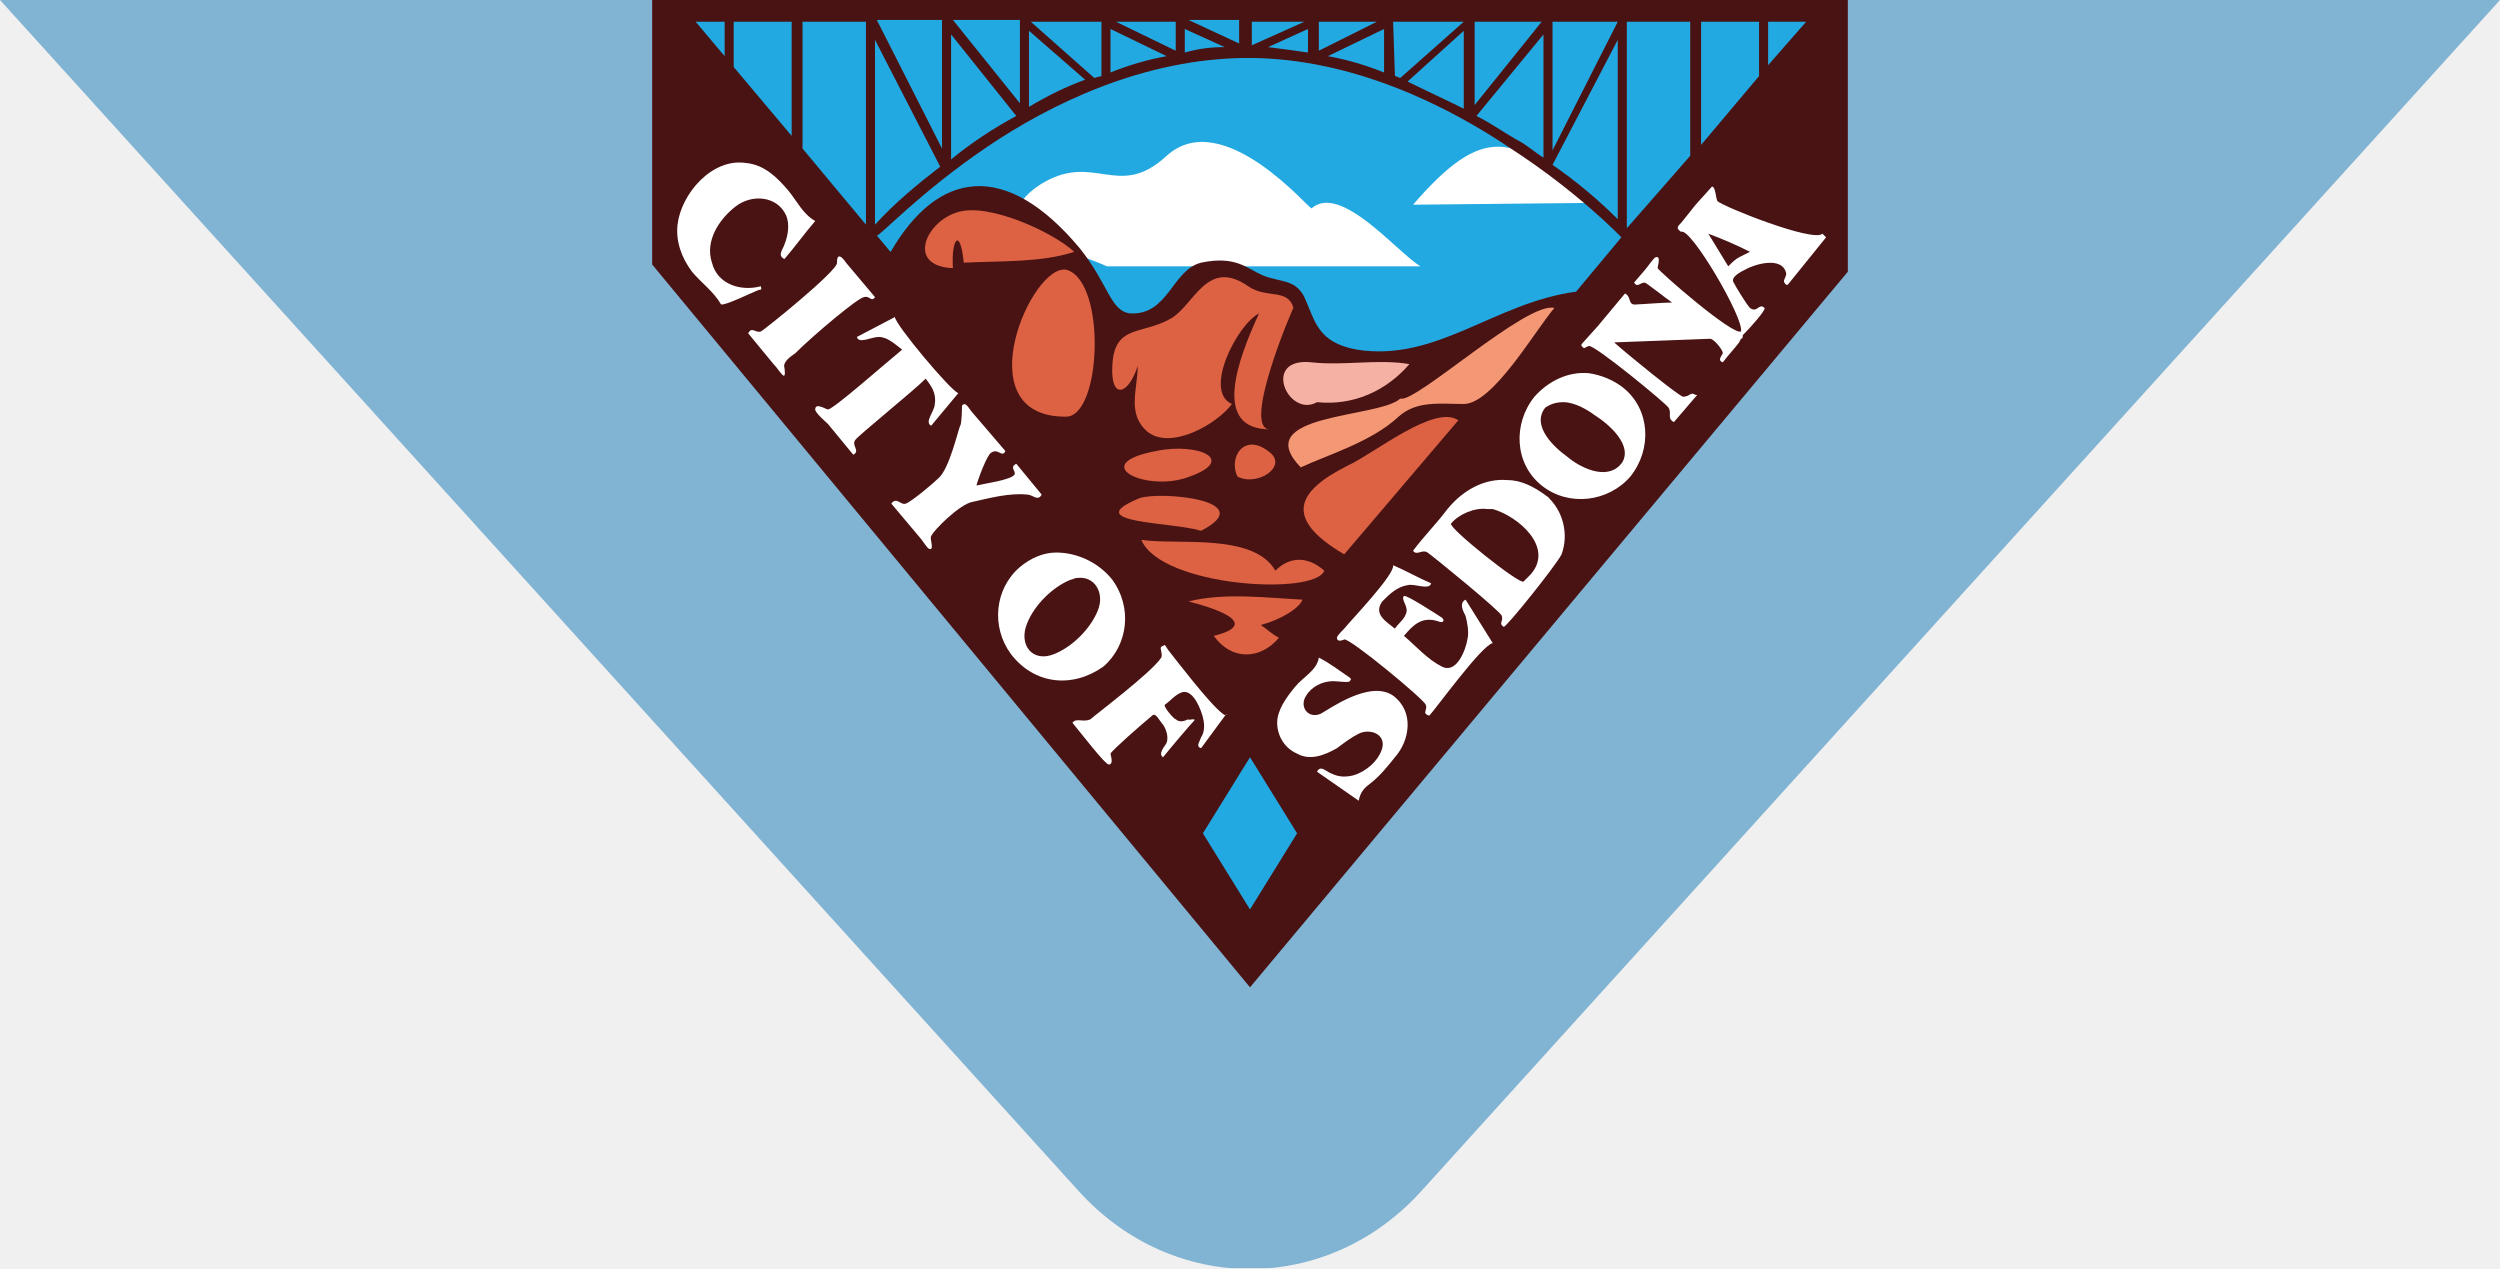
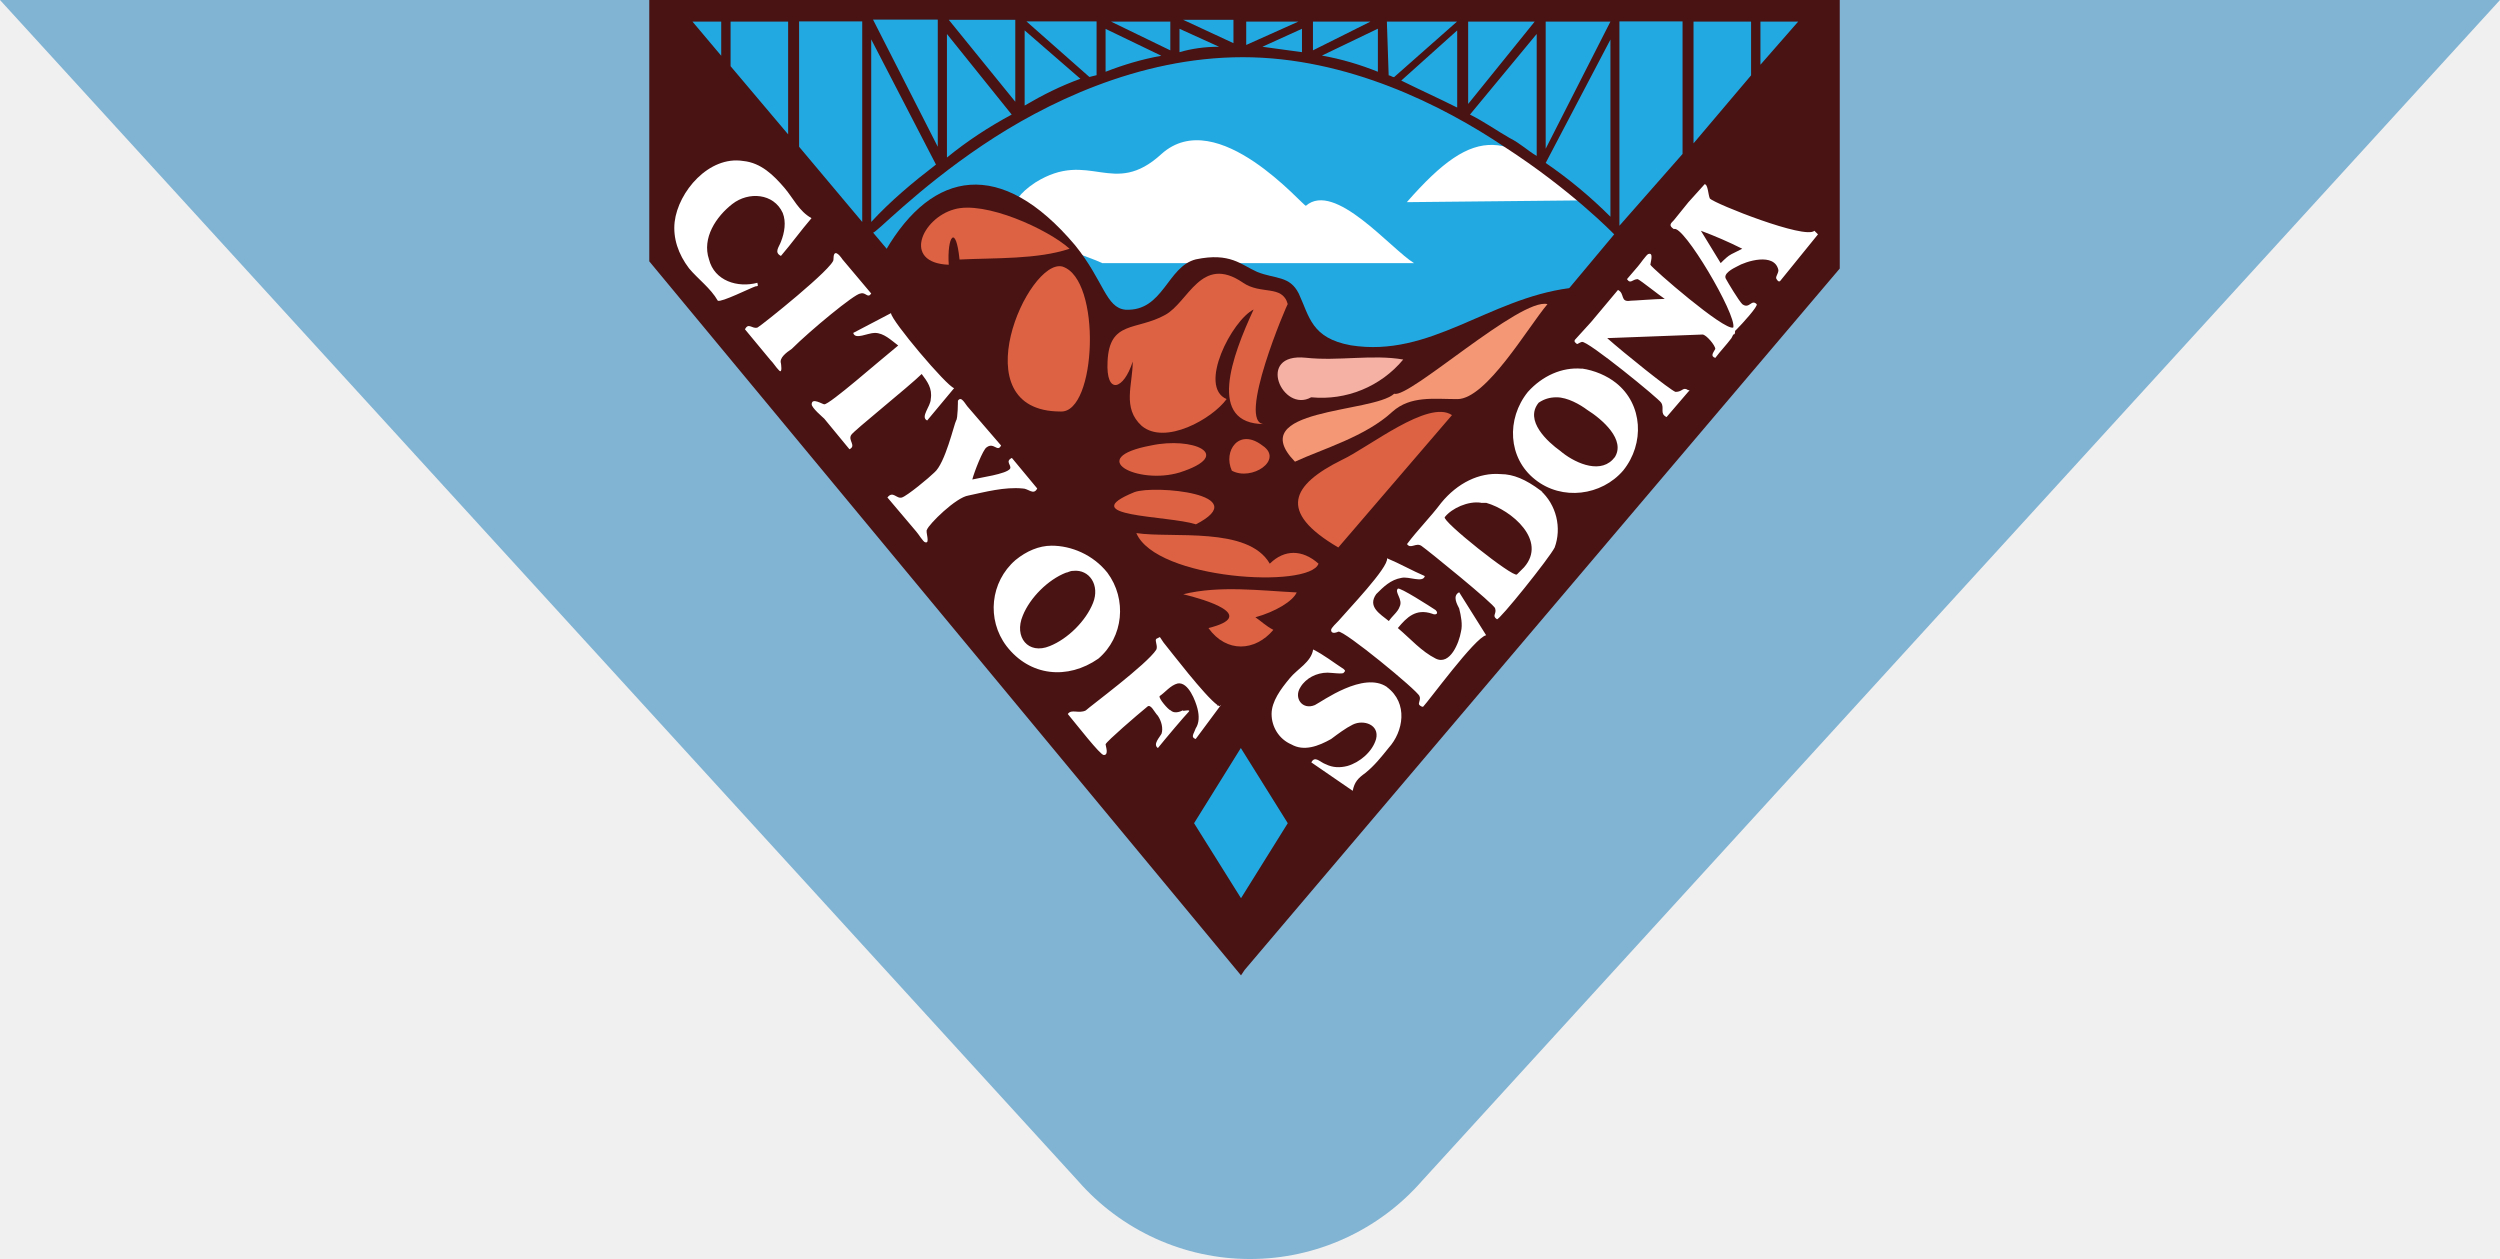
- <svg xmlns="http://www.w3.org/2000/svg" width="138" height="70" viewBox="0 0 138 70" fill="none">
-   <g clip-path="url(#clip0_33719_528)">
-     <path d="M138 0H0L59.5 65.7C64.7 71.5 73.3 71.5 78.5 65.7L138 0Z" fill="#81B3D3" />
-     <path d="M36.7 0.5L68.8 38.4L100.8 0.7L36.7 0.5Z" fill="#23A9E1" />
-     <path d="M61.1 14.7H78.4C77.1 13.9 74 10.1 72.4 11.5C72.3 11.6 67.5 5.8 64.4 8.6C61.7 11.1 60.4 8.3 57.4 10.2C53.8 12.6 59.4 13.9 61.1 14.7ZM87.8 11.2L78 11.3C81.9 6.8 83.6 7.3 87.8 11.2Z" fill="white" />
-     <path d="M97.6 3.6V1.2H99.7L97.6 3.6ZM48.4 13C48.5 13.1 50.8 10.6 54.5 8.1C57.9 5.8 63.1 3.2 68.9 3.2C74.7 3.2 80 5.9 83.4 8.2C87.1 10.6 89.4 13 89.5 13.1L87 16.1C82.5 16.7 79.3 20 74.9 19.3C72.7 18.9 72.6 17.7 72 16.4C71.5 15.4 70.7 15.6 69.7 15.2C68.8 14.8 68.2 14.1 66.3 14.5C64.7 14.9 64.5 17.4 62.4 17.3C61.3 17.2 61.2 15.7 59.6 13.7C55.5 8.8 51.761 9.41 49.161 13.91L48.4 13ZM40 1.2V3.1L38.4 1.2H40ZM93.9 1.2H97.1V4.2L93.9 8V1.2ZM89.8 12.6V1.2H93.3V8.6L89.8 12.6ZM89.3 2.2V12.1C88.2 11 87 10 85.7 9.1L89.3 2.2ZM85.2 1.9V8.7C84.7 8.4 84.3 8 83.7 7.7C83 7.3 82.3 6.8 81.5 6.4L85.2 1.9ZM80.8 1.7V6C79.8 5.5 78.7 5 77.7 4.5L80.8 1.7ZM81.4 1.2H85.1L81.4 5.8V1.2ZM85.7 1.2H89.3L85.7 8.3V1.2ZM76.9 1.2H80.8L77.3 4.3C77.2 4.3 77.1 4.2 77 4.2L76.9 1.2ZM76.4 1.6V4C75.4 3.6 74.4 3.3 73.3 3.1L76.4 1.6ZM72.2 1.6V2.9C71.5 2.8 70.8 2.7 70 2.6L72.2 1.6ZM65.4 1.6L67.6 2.6C66.8 2.6 66.1 2.7 65.4 2.9V1.6ZM61.3 1.6L64.4 3.1C63.3 3.3 62.3 3.6 61.3 4V1.6ZM64.9 2.8L61.6 1.2H64.9V2.8ZM68.4 2.4L65.6 1.1H68.4V2.4ZM69.1 1.2H72L69.1 2.5V1.2ZM72.8 1.2H76L72.8 2.8V1.2ZM60.4 4.3L56.9 1.2H60.8V4.2L60.4 4.3ZM56.8 1.7L59.9 4.4C58.8 4.8 57.8 5.3 56.8 5.9V1.7ZM52.5 1.9L56.1 6.4C54.8 7.1 53.6 7.9 52.5 8.8V1.9ZM48.3 2.2L51.9 9.2C50.6 10.2 49.4 11.2 48.3 12.4V2.2ZM52 8.2L48.4 1.1H52V8.2ZM56.3 5.7L52.6 1.1H56.3V5.7ZM43.7 7.5L40.5 3.7V1.2H43.7V7.5ZM44.3 1.2H47.8V12.4L44.3 8.2V1.2ZM36 0V14.6L69 54.5L102 15V0H36Z" fill="#491213" />
-     <path d="M66.4 46L69 41.8L71.6 46L69 50.2L66.4 46Z" fill="#23A9E1" />
-     <path d="M74.2 30.6C70.8 28.6 71.6 27.1 74.4 25.7C75.9 25 79.2 22.3 80.5 23.2L74.2 30.6ZM71.9 33.1C69.9 33 67.6 32.7 65.6 33.2C66.8 33.5 69.8 34.4 67 35.1C68 36.5 69.6 36.4 70.6 35.2C70.2 35 69.9 34.7 69.6 34.5C70.7 34.2 71.7 33.6 71.9 33.1ZM73.1 31.5C72.2 30.7 71.2 30.7 70.4 31.5C69.2 29.4 65 30.1 63 29.8C64.1 32.4 72.6 32.9 73.1 31.5ZM66.3 29.3C64.7 28.8 59.5 28.9 62.9 27.5C64 27.1 69.6 27.6 66.3 29.3ZM68.3 26.3C67.8 25.2 68.7 23.9 70 24.9C71.2 25.7 69.4 26.9 68.3 26.3ZM65.4 26.4C63.1 27.1 60.1 25.6 63.8 24.9C66.1 24.4 68.5 25.4 65.4 26.4C65.5 26.4 65.3 26.4 65.4 26.4ZM62.8 20.2C62.3 21.8 61.3 22.1 61.4 20.2C61.5 17.9 63 18.5 64.6 17.6C65.9 16.9 66.6 14.2 68.9 15.8C69.9 16.5 71.1 15.9 71.4 17C71.4 16.9 68.5 23.7 70.1 23.7C66.9 23.7 68.3 19.9 69.5 17.3C68.3 17.9 66.4 21.6 68 22.3C67.2 23.4 64.6 24.9 63.3 23.8C62.2 22.8 62.8 21.5 62.8 20.2ZM58.8 23C53.2 23 57 14.4 58.9 14.9C61.1 15.6 60.8 23.1 58.8 23ZM52.6 14.8C50 14.7 51.1 12.2 52.9 11.7C54.6 11.2 58.1 12.8 59.3 13.9C57.5 14.5 55.2 14.4 53.2 14.5C53 12.5 52.5 13.2 52.6 14.8Z" fill="#DC6243" />
-     <path d="M71.8 25.8C68.9 22.8 76.1 23.1 77.3 22C78.1 22.3 84.3 16.6 85.8 17C84.7 18.3 82.4 22.3 80.8 22.3C79.5 22.3 78.2 22.1 77.2 23C75.7 24.4 73.3 25.1 71.8 25.8Z" fill="#F49774" />
-     <path d="M72.7 22.2C71.1 23.1 69.6 19.7 72.4 20C74.2 20.2 76.1 19.8 77.8 20.1C76.5 21.6 74.7 22.4 72.7 22.2Z" fill="#F4B1A4" />
-     <path d="M51.1 20.9C51.4 21.3 51.7 21.7 51.6 22.3C51.6 22.7 51 23.3 51.4 23.5L52.9 21.7C52.5 21.6 49.4 17.9 49.4 17.5L47.3 18.6C47.4 19 48.1 18.6 48.5 18.6C49 18.6 49.4 19 49.8 19.3C48.7 20.2 46 22.6 45.7 22.6C45.6 22.6 45 22.2 45 22.6C45 22.8 45.6 23.3 45.7 23.4L47.1 25.1C47.5 24.9 47 24.6 47.2 24.3C47.3 24.1 50.4 21.6 51.1 20.9ZM47.7 16.4C48 16.3 48.1 16.7 48.3 16.4L46.7 14.5C46.5 14.2 46.2 13.9 46.2 14.5C46.3 14.9 42.2 18.2 42 18.3C41.7 18.4 41.5 18 41.3 18.4C41.8 19 42.2 19.5 42.7 20.1C42.9 20.3 43 20.5 43.2 20.7C43.4 20.9 43.3 20.3 43.3 20.3C43.2 20 43.6 19.7 43.9 19.5C44.9 18.5 47.4 16.4 47.7 16.4ZM42 15.8C40.9 16.1 39.6 15.7 39.3 14.5C38.9 13.3 39.7 12.1 40.6 11.4C41.5 10.7 42.9 10.8 43.4 11.9C43.6 12.4 43.5 13 43.3 13.5C43.2 13.8 42.9 14.1 43.3 14.3C43.9 13.6 44.4 12.9 45 12.2C44.3 11.8 44 11.1 43.5 10.5C42.9 9.8 42.2 9.1 41.2 9C39.3 8.7 37.6 10.7 37.4 12.4C37.3 13.3 37.6 14.2 38.2 15C38.7 15.6 39.4 16.1 39.8 16.8C40 16.9 41.6 16.1 41.9 16C42.1 16 42 15.9 42 15.8C41.5 16 42 15.8 42 15.8ZM67.5 39.4C66.8 38.9 64.9 36.4 64.5 35.9L64.3 35.6L64.1 35.7C64 35.8 64.2 36.1 64.1 36.3C63.6 37.1 60.4 39.5 60.2 39.7C59.8 39.9 59.4 39.6 59.2 39.9C59.7 40.5 61 42.2 61.2 42.2C61.5 42.2 61.3 41.7 61.3 41.6C61.4 41.4 63 40 63.6 39.5C63.8 39.3 64 39.8 64.2 40C64.4 40.3 64.5 40.7 64.4 41C64.3 41.2 63.9 41.6 64.2 41.8C64.6 41.3 65.7 40 65.9 39.8C66.1 39.6 65.5 39.8 65.6 39.7C65.4 39.8 65.1 39.9 64.9 39.7C64.8 39.7 64.2 39 64.3 38.9C64.6 38.7 64.9 38.3 65.3 38.2C65.9 38.1 66.3 39.2 66.4 39.6C66.5 40 66.5 40.4 66.3 40.7C66.2 41 66 41.2 66.3 41.3L67.7 39.4C67.7 39.5 67.6 39.5 67.5 39.4C67.4 39.4 67.6 39.5 67.5 39.4ZM58.3 30.5C57.6 30.5 56.9 30.8 56.3 31.3C54.9 32.5 54.7 34.6 55.8 36.1C57.1 37.8 59.2 38 60.9 36.8C62.3 35.6 62.5 33.5 61.4 32C60.6 31 59.4 30.5 58.3 30.5ZM59.5 31.9C60.4 31.8 61 32.7 60.6 33.7C60.2 34.7 59.2 35.7 58.2 36.1C57 36.6 56.2 35.6 56.7 34.4C57.1 33.4 58.1 32.4 59.1 32C59.2 32 59.3 31.9 59.5 31.9ZM56.7 27.3C57 27.3 57.3 27.7 57.5 27.3L56.1 25.6C55.7 25.8 56.1 26 56 26.2C55.8 26.5 54.3 26.7 53.9 26.8C54 26.4 54.5 25.1 54.7 25C55.1 24.7 55.3 25.3 55.5 24.9L53.7 22.8C53.5 22.6 53.3 22.1 53.1 22.4C53.1 22.4 53.1 23.4 53 23.5C52.9 23.7 52.4 25.9 51.8 26.4C51.5 26.7 50.3 27.7 50 27.8C49.7 27.9 49.5 27.4 49.2 27.8L50.8 29.7C50.9 29.8 51.2 30.3 51.3 30.3C51.6 30.4 51.3 29.7 51.4 29.6C51.5 29.3 53 27.8 53.7 27.7C54.6 27.5 55.7 27.2 56.7 27.3C56.9 27.3 56.5 27.3 56.7 27.3ZM80.9 34C81 34.4 81.1 34.9 81 35.3C80.9 35.9 80.4 37.2 79.6 36.8C78.8 36.4 78.2 35.7 77.5 35.1C78 34.5 78.5 34 79.4 34.3C79.6 34.4 79.8 34.3 79.6 34.1C79.3 33.9 77.6 32.8 77.5 32.9C77.3 33.1 77.8 33.5 77.6 33.9C77.5 34.2 77.2 34.4 77 34.7C76.5 34.3 75.8 33.9 76.3 33.2C76.7 32.8 77.1 32.4 77.7 32.3C78.1 32.2 78.9 32.6 79 32.2C78.3 31.9 77.6 31.5 76.9 31.2C77 31.7 74.7 34.1 74.2 34.7C74.1 34.8 73.8 35.1 73.8 35.2C73.8 35.5 74.2 35.3 74.2 35.3C74.5 35.2 78.6 38.6 78.7 38.9C78.8 39.1 78.6 39.3 78.7 39.4C78.7 39.4 78.8 39.5 78.9 39.5C79.2 39.2 81.8 35.6 82.4 35.5C81.9 34.7 81.4 33.9 80.9 33.1C80.5 33.3 80.8 33.8 80.9 34ZM76.9 38.4C75.6 37.5 73.3 39.2 72.9 39.4C72.2 39.7 71.7 39 72.1 38.4C72.4 37.9 73 37.6 73.6 37.6C73.8 37.6 74.5 37.7 74.5 37.6C74.6 37.5 74.6 37.5 74.5 37.4C73.9 37 73.4 36.6 72.8 36.3C72.7 37 71.9 37.4 71.5 37.9C71 38.5 70.5 39.2 70.5 39.9C70.5 40.6 70.9 41.3 71.6 41.6C72.3 42 73.1 41.7 73.8 41.3C74.2 41 74.6 40.7 75 40.5C75.6 40.2 76.5 40.5 76.3 41.3C76.1 42 75.4 42.6 74.7 42.8C74.3 42.9 73.9 42.9 73.5 42.7C73.2 42.6 72.9 42.2 72.7 42.6L75 44.2C75.1 43.7 75.3 43.5 75.7 43.2C76.2 42.8 76.6 42.3 77 41.8C77.8 40.9 78.1 39.3 76.9 38.4ZM94.5 10.3C94.5 10.4 94.5 10.4 94.5 10.3L93.6 11.3L92.8 12.3C92.6 12.5 92.5 12.6 92.8 12.8C93.3 12.5 96.3 17.6 96.1 18.3C95.6 18.5 91.6 15 91.5 14.8C91.5 14.7 91.7 14.1 91.4 14.2C91.3 14.2 90.9 14.8 90.8 14.9L90.2 15.6C90.4 15.9 90.5 15.6 90.8 15.6C91 15.7 92 16.5 92.3 16.7C91.8 16.7 90.6 16.8 90.4 16.8C89.8 16.9 90.1 16.4 89.7 16.2L88.2 18L87.3 19C87.3 19 87.3 19 87.3 19.1C87.5 19.3 87.4 19.2 87.7 19.1C88 19 92 22.3 92.1 22.5C92.3 22.8 92 23.1 92.4 23.3L93.6 21.9C93.7 21.8 93.7 21.8 93.6 21.8C93.3 21.6 93.3 21.9 92.9 21.9C92.6 21.8 90 19.7 89.1 18.9L94.4 18.7C94.6 18.7 95.1 19.3 95.1 19.5C95 19.7 94.8 19.9 95.1 20C95.4 19.6 95.7 19.3 96 18.9L96.1 18.7C96.2 18.7 96.2 18.6 96.2 18.5L96.3 18.4C96.6 18.1 97.5 17.1 97.4 17C97.1 16.7 97 17.3 96.6 17C96.4 16.8 95.8 15.8 95.7 15.6C95.5 15.3 96.1 15 96.3 14.9C96.8 14.6 98.4 14.1 98.6 15.1C98.6 15.3 98.4 15.5 98.5 15.6C98.5 15.6 98.6 15.8 98.7 15.7L100.8 13.1C100.7 13 100.7 13 100.6 12.9C100.1 13.4 95.1 11.4 94.8 11.1C94.7 10.9 94.7 10.3 94.5 10.3ZM94.3 12.9C95.1 13.2 95.8 13.5 96.6 13.9C96.4 14 96.2 14.1 96 14.2C95.8 14.3 95.6 14.5 95.4 14.7L94.3 12.9ZM87.7 20.6C86.6 20.5 85.5 21 84.7 21.9C83.5 23.4 83.6 25.6 85.1 26.8C86.6 28 88.8 27.7 90 26.3C91.2 24.8 91.1 22.6 89.6 21.4C89.1 21 88.4 20.7 87.7 20.6ZM86.3 22.2C86.9 22.2 87.6 22.6 88 22.9C88.8 23.4 90.2 24.6 89.5 25.6C89.5 25.5 89.6 25.5 89.4 25.7C88.6 26.5 87.2 25.8 86.5 25.2C85.8 24.7 84.5 23.5 85.3 22.5C85.6 22.3 85.9 22.2 86.3 22.2ZM83.2 26.5C82 26.4 80.8 27 79.9 28.1C79.3 28.9 78.6 29.6 78 30.4C78.2 30.7 78.5 30.3 78.8 30.5C79.1 30.7 82.9 33.8 82.9 34C83 34.3 82.7 34.4 83 34.6C83.1 34.7 85.9 31.2 86.2 30.6C86.6 29.5 86.3 28.2 85.4 27.4C85.5 27.5 85.6 27.5 85.4 27.4C84.6 26.8 83.9 26.5 83.2 26.5ZM82.1 28.1C82.2 28.1 82.3 28.1 82.4 28.1C83.8 28.5 85.8 30.2 84.5 31.7C84.3 31.9 84.5 31.7 84.1 32.1C83.9 32.3 79.9 29.1 80.1 28.9C80.5 28.4 81.4 28 82.1 28.1Z" fill="white" />
-   </g>
-   <defs>
-     <clipPath id="clip0_33719_528">
-       <rect width="138" height="70" fill="white" />
-     </clipPath>
-   </defs>
+ <svg xmlns="http://www.w3.org/2000/svg" width="139" height="70" fill="none">
+   <path fill="#81B3D3" d="M139 0H0l59.93 65.65a12.7 12.7 0 0 0 19.14 0L139 0Z" />
+   <path fill="#23A9E1" d="M36.8.5 69 38.2 101.09.7 36.8.5Z" />
+   <path fill="#fff" d="M61.27 14.63h17.35c-1.3-.8-4.41-4.58-6.01-3.19-.1.1-4.92-5.67-8.03-2.88-2.7 2.48-4-.3-7.02 1.59-3.6 2.39 2 3.68 3.71 4.47Zm26.78-3.49-9.83.1c3.91-4.47 5.62-3.98 9.83-.1Z" />
+   <path fill="#491213" d="M97.88 3.58V1.2h2.1l-2.1 2.4Zm-49.34 9.35c.1.1 2.4-2.38 6.11-4.87 3.41-2.29 8.63-4.88 14.45-4.88 5.81 0 11.13 2.69 14.54 4.98 3.7 2.39 6.01 4.77 6.11 4.87l-2.5 2.99c-4.52.6-7.73 3.88-12.14 3.18-2.2-.4-2.3-1.59-2.9-2.88-.5-1-1.31-.8-2.31-1.2-.9-.4-1.5-1.1-3.41-.7-1.6.4-1.8 2.9-3.91 2.8-1.1-.1-1.2-1.6-2.81-3.59-4.11-4.87-7.92-4.18-10.53.3L68.89 37.1 48.54 12.93ZM40.1 1.2v1.9l-1.6-1.9h1.6Zm54.06 0h3.2v2.99l-3.2 3.78V1.19Zm-4.12 11.35V1.19h3.51v7.37l-3.5 3.98s.1 0 0 0Zm-.5-10.35v9.85c-1.1-1.1-2.3-2.1-3.6-2.99l3.6-6.86Zm-4.1-.3v6.77c-.51-.3-.91-.7-1.51-1-.7-.4-1.4-.9-2.2-1.3l3.7-4.47Zm-4.42-.2v4.28c-1-.5-2.1-1-3.11-1.5l3.1-2.78Zm.6-.5h3.71l-3.7 4.58V1.19Zm4.31 0h3.61l-3.6 7.07V1.19Zm-8.82 0h3.9l-3.5 3.09c-.1 0-.2-.1-.3-.1l-.1-2.99Zm-.5.4v2.39c-1-.4-2-.7-3.11-.9l3.1-1.49Zm-4.22 0v1.3l-2.2-.3 2.2-1Zm-6.81 0 2.2 1c-.8 0-1.5.1-2.2.3v-1.3Zm-4.12 0 3.11 1.5c-1.1.2-2.1.5-3.1.89V1.59Zm3.61 1.2-3.3-1.6h3.3v1.6Zm3.51-.4-2.8-1.3h2.8v1.3Zm.7-1.2h2.91l-2.9 1.3v-1.3Zm3.72 0h3.2l-3.2 1.6v-1.6ZM60.57 4.28l-3.5-3.09h3.9v2.99l-.4.1Zm-3.6-2.59 3.1 2.69c-1.1.4-2.1.9-3.1 1.49V1.69Zm-4.32.2 3.6 4.48c-1.3.7-2.5 1.49-3.6 2.39V1.89Zm-4.21.3 3.6 6.96c-1.3 1-2.5 2-3.6 3.19V2.19Zm3.7 5.97-3.6-7.07h3.6v7.07Zm4.32-2.49L52.75 1.1h3.7v4.58Zm-12.64 1.8-3.2-3.79V1.2h3.2v6.27Zm.6-6.28h3.52v11.15l-3.51-4.18V1.19ZM69.3 0H36.1v14.53L69 54.23l.2-.3 33.09-39V0h-33Z" />
+   <path fill="#23A9E1" d="m66.39 45.77 2.6-4.18 2.61 4.18-2.6 4.17-2.61-4.17Z" />
+   <path fill="#DC6243" d="M74.41 30.44c-3.4-1.99-2.6-3.48.2-4.87 1.5-.7 4.81-3.38 6.12-2.49l-6.32 7.36Zm-2.3 2.5c-2.01-.1-4.32-.4-6.32.1 1.2.29 4.2 1.18 1.4 1.88 1 1.4 2.6 1.3 3.61.1-.4-.2-.7-.5-1-.7 1.1-.3 2.1-.9 2.3-1.39Zm1.2-1.6c-.9-.8-1.9-.8-2.71 0-1.2-2.09-5.42-1.4-7.42-1.7 1.1 2.6 9.63 3.1 10.13 1.7Zm-6.82-2.19c-1.6-.5-6.82-.4-3.41-1.79 1.1-.4 6.72.1 3.4 1.8Zm2-2.98c-.5-1.1.4-2.4 1.7-1.4 1.21.8-.6 2-1.7 1.4Zm-2.9.1c-2.31.7-5.32-.8-1.6-1.5 2.3-.5 4.7.5 1.6 1.5-.1 0 .1 0 0 0Zm-2.61-6.17c-.5 1.59-1.5 1.89-1.4 0 .1-2.3 1.6-1.7 3.2-2.59 1.3-.7 2-3.38 4.32-1.8 1 .7 2.2.1 2.5 1.2 0-.1-2.9 6.67-1.3 6.67-3.21 0-1.8-3.78-.6-6.37-1.2.6-3.11 4.28-1.5 4.98-.8 1.1-3.42 2.58-4.72 1.49-1.1-1-.5-2.29-.5-3.58Zm-4.01 2.78c-5.62 0-1.8-8.55.1-8.06 2.2.7 1.9 8.16-.1 8.06Zm-6.22-8.16c-2.6-.1-1.5-2.58.3-3.08 1.7-.5 5.21 1.1 6.42 2.19-1.8.6-4.11.5-6.12.6-.2-2-.7-1.3-.6.3Z" />
+   <path fill="#F49774" d="M72 25.67c-2.9-2.99 4.32-2.69 5.52-3.78.8.3 7.02-5.37 8.52-4.98-1.1 1.3-3.4 5.28-5.01 5.28-1.3 0-2.6-.2-3.61.7-1.5 1.39-3.91 2.08-5.42 2.78Z" />
+   <path fill="#F4B1A4" d="M72.9 22.09c-1.6.9-3.1-2.49-.3-2.2 1.81.2 3.72-.2 5.42.1a5.9 5.9 0 0 1-5.11 2.1Z" />
+   <path fill="#fff" d="M51.25 20.8c.3.4.6.79.5 1.39 0 .4-.6 1-.2 1.19l1.5-1.8c-.4-.09-3.51-3.77-3.51-4.17l-2.1 1.1c.1.4.8 0 1.2 0 .5 0 .9.4 1.3.7-1.1.89-3.8 3.27-4.11 3.27-.1 0-.7-.4-.7 0 0 .2.6.7.7.8l1.4 1.7c.4-.2-.1-.5.1-.8.1-.2 3.21-2.69 3.92-3.39Zm-3.41-4.48c.3-.1.4.3.6 0l-1.6-1.9c-.2-.3-.5-.6-.5 0 .1.4-4.02 3.69-4.22 3.79-.3.1-.5-.3-.7.1l1.4 1.69c.2.2.3.4.5.6.2.2.1-.4.1-.4-.1-.3.3-.6.6-.8 1-1 3.51-3.08 3.82-3.08Zm-5.72-.6c-1.1.3-2.4-.1-2.7-1.3-.4-1.19.4-2.38 1.3-3.08.9-.7 2.3-.6 2.8.5.2.5.1 1.1-.1 1.6-.1.29-.4.59 0 .79.6-.7 1.1-1.4 1.7-2.1-.7-.39-1-1.09-1.5-1.68-.6-.7-1.3-1.4-2.3-1.5-1.9-.3-3.61 1.7-3.81 3.39-.1.9.2 1.79.8 2.58.5.6 1.2 1.1 1.6 1.8.2.1 1.8-.7 2.1-.8.21 0 .1-.1.1-.2 0 0-.5.2 0 0ZM67.69 39.2c-.7-.5-2.6-2.99-3-3.48l-.2-.3-.2.1c-.1.1.1.4 0 .6-.5.8-3.72 3.18-3.92 3.38-.4.2-.8-.1-1 .2.5.6 1.8 2.28 2 2.28.3 0 .1-.5.1-.6.1-.2 1.7-1.58 2.31-2.08.2-.2.4.3.6.5.2.3.3.7.2 1-.1.19-.5.59-.2.79.4-.5 1.5-1.8 1.7-2 .2-.2-.4 0-.3-.1-.2.1-.5.2-.7 0-.1 0-.7-.69-.6-.79.3-.2.6-.6 1-.7.6-.1 1 1 1.1 1.4.1.4.1.8-.1 1.1-.1.3-.3.49 0 .59l1.41-1.9c0 .1-.1.1-.2 0 .1.1-.1 0 0 0Zm-9.22-8.86c-.7 0-1.4.3-2.01.8a3.52 3.52 0 0 0-.5 4.78c1.3 1.69 3.4 1.89 5.11.7 1.4-1.2 1.6-3.3.5-4.78-.8-1-2-1.5-3.1-1.5Zm1.2 1.4c.9-.1 1.5.8 1.1 1.79-.4 1-1.4 1.99-2.4 2.39-1.2.5-2.01-.5-1.5-1.7.4-.99 1.4-1.99 2.4-2.38.1 0 .2-.1.4-.1Zm-2.8-4.58c.3 0 .6.4.8 0l-1.41-1.7c-.4.2 0 .4-.1.6-.2.3-1.7.5-2.1.6.1-.4.6-1.69.8-1.79.4-.3.6.3.8-.1l-1.8-2.09c-.2-.2-.4-.7-.6-.4 0 0 0 1-.1 1.1-.11.2-.61 2.39-1.21 2.89-.3.3-1.5 1.29-1.8 1.39-.3.1-.5-.4-.81 0l1.6 1.89c.1.1.4.6.5.6.3.1 0-.6.1-.7.1-.3 1.61-1.8 2.31-1.9.9-.19 2-.49 3.01-.39-.2 0 .2 0 0 0Zm24.26 6.67c.1.4.2.9.1 1.29-.1.6-.6 1.89-1.4 1.5-.8-.4-1.4-1.1-2.11-1.7.5-.6 1-1.1 1.9-.8.2.1.4 0 .2-.2-.3-.2-2-1.29-2.1-1.19-.2.2.3.6.1 1-.1.3-.4.5-.6.8-.5-.4-1.2-.8-.7-1.5.4-.4.8-.8 1.4-.9.4-.1 1.2.3 1.3-.1-.7-.3-1.4-.7-2.1-.99.1.5-2.2 2.89-2.7 3.48-.1.1-.41.4-.41.5 0 .3.4.1.4.1.3-.1 4.41 3.28 4.51 3.58.1.2-.1.4 0 .5 0 0 .1.1.2.1.3-.3 2.91-3.88 3.51-3.98l-1.5-2.39c-.4.2-.1.7 0 .9Zm-4.01 4.37c-1.3-.9-3.61.8-4.01 1-.7.3-1.2-.4-.8-1 .3-.5.9-.8 1.5-.8.2 0 .9.1.9 0 .1-.1.1-.1 0-.2-.6-.39-1.1-.79-1.7-1.09-.1.7-.9 1.1-1.3 1.6-.5.6-1.01 1.29-1.01 1.99s.4 1.39 1.1 1.69c.7.4 1.5.1 2.21-.3.4-.3.8-.6 1.2-.8.6-.3 1.5 0 1.3.8-.2.7-.9 1.3-1.6 1.5-.4.1-.8.1-1.2-.1-.3-.1-.6-.5-.8-.1l2.3 1.58c.1-.5.3-.7.7-.99.5-.4.9-.9 1.3-1.4.81-.89 1.11-2.48-.1-3.38Zm17.65-27.95c0 .1 0 .1 0 0l-.9 1-.8.99c-.2.2-.3.3 0 .5.5-.3 3.5 4.77 3.3 5.47-.5.2-4.51-3.29-4.61-3.49 0-.1.2-.7-.1-.6-.1 0-.5.6-.6.7l-.6.7c.2.3.3 0 .6 0 .2.1 1.2.9 1.5 1.1-.5 0-1.7.1-1.9.1-.6.1-.3-.4-.7-.6l-1.5 1.79-.91 1v.1c.2.2.1.1.4 0 .3-.1 4.31 3.18 4.41 3.38.2.3-.1.6.3.8l1.2-1.4c.1-.1.1-.1 0-.1-.3-.2-.3.1-.7.1-.3-.1-2.9-2.19-3.8-2.99l5.3-.2c.2 0 .71.6.71.8-.1.2-.3.4 0 .5.3-.4.6-.7.9-1.1l.1-.2c.1 0 .1-.1.1-.2l.1-.1c.3-.3 1.2-1.29 1.1-1.39-.3-.3-.4.3-.8 0-.2-.2-.8-1.2-.9-1.39-.2-.3.4-.6.6-.7.5-.3 2.1-.8 2.31.2 0 .2-.2.4-.1.5 0 0 .1.2.2.1l2.1-2.59-.2-.2c-.5.5-5.51-1.49-5.81-1.79-.1-.2-.1-.8-.3-.8Zm-.2 2.58c.8.3 1.5.6 2.3 1l-.6.3c-.2.1-.4.3-.6.5l-1.1-1.8Zm-6.62 7.67c-1.1-.1-2.2.4-3 1.29-1.21 1.5-1.11 3.68.4 4.87 1.5 1.2 3.7.9 4.9-.5 1.2-1.49 1.1-3.68-.4-4.87-.5-.4-1.2-.7-1.9-.8Zm-1.4 1.59c.6 0 1.3.4 1.7.7.8.5 2.2 1.68 1.5 2.68 0-.1.1-.1-.1.1-.8.8-2.2.1-2.9-.5-.7-.5-2.01-1.69-1.2-2.68.3-.2.6-.3 1-.3Zm-3.11 4.27c-1.2-.1-2.41.5-3.31 1.6-.6.8-1.3 1.49-1.9 2.29.2.3.5-.1.8.1.3.2 4.1 3.28 4.1 3.48.1.3-.2.4.1.6.1.1 2.91-3.39 3.21-3.99.4-1.09.1-2.38-.8-3.18.1.1.2.1 0 0-.8-.6-1.5-.9-2.2-.9Zm-1.1 1.6h.3c1.4.4 3.4 2.09 2.1 3.58l-.4.4c-.2.2-4.21-2.99-4.01-3.19.4-.5 1.3-.9 2-.8Z" />
</svg>
